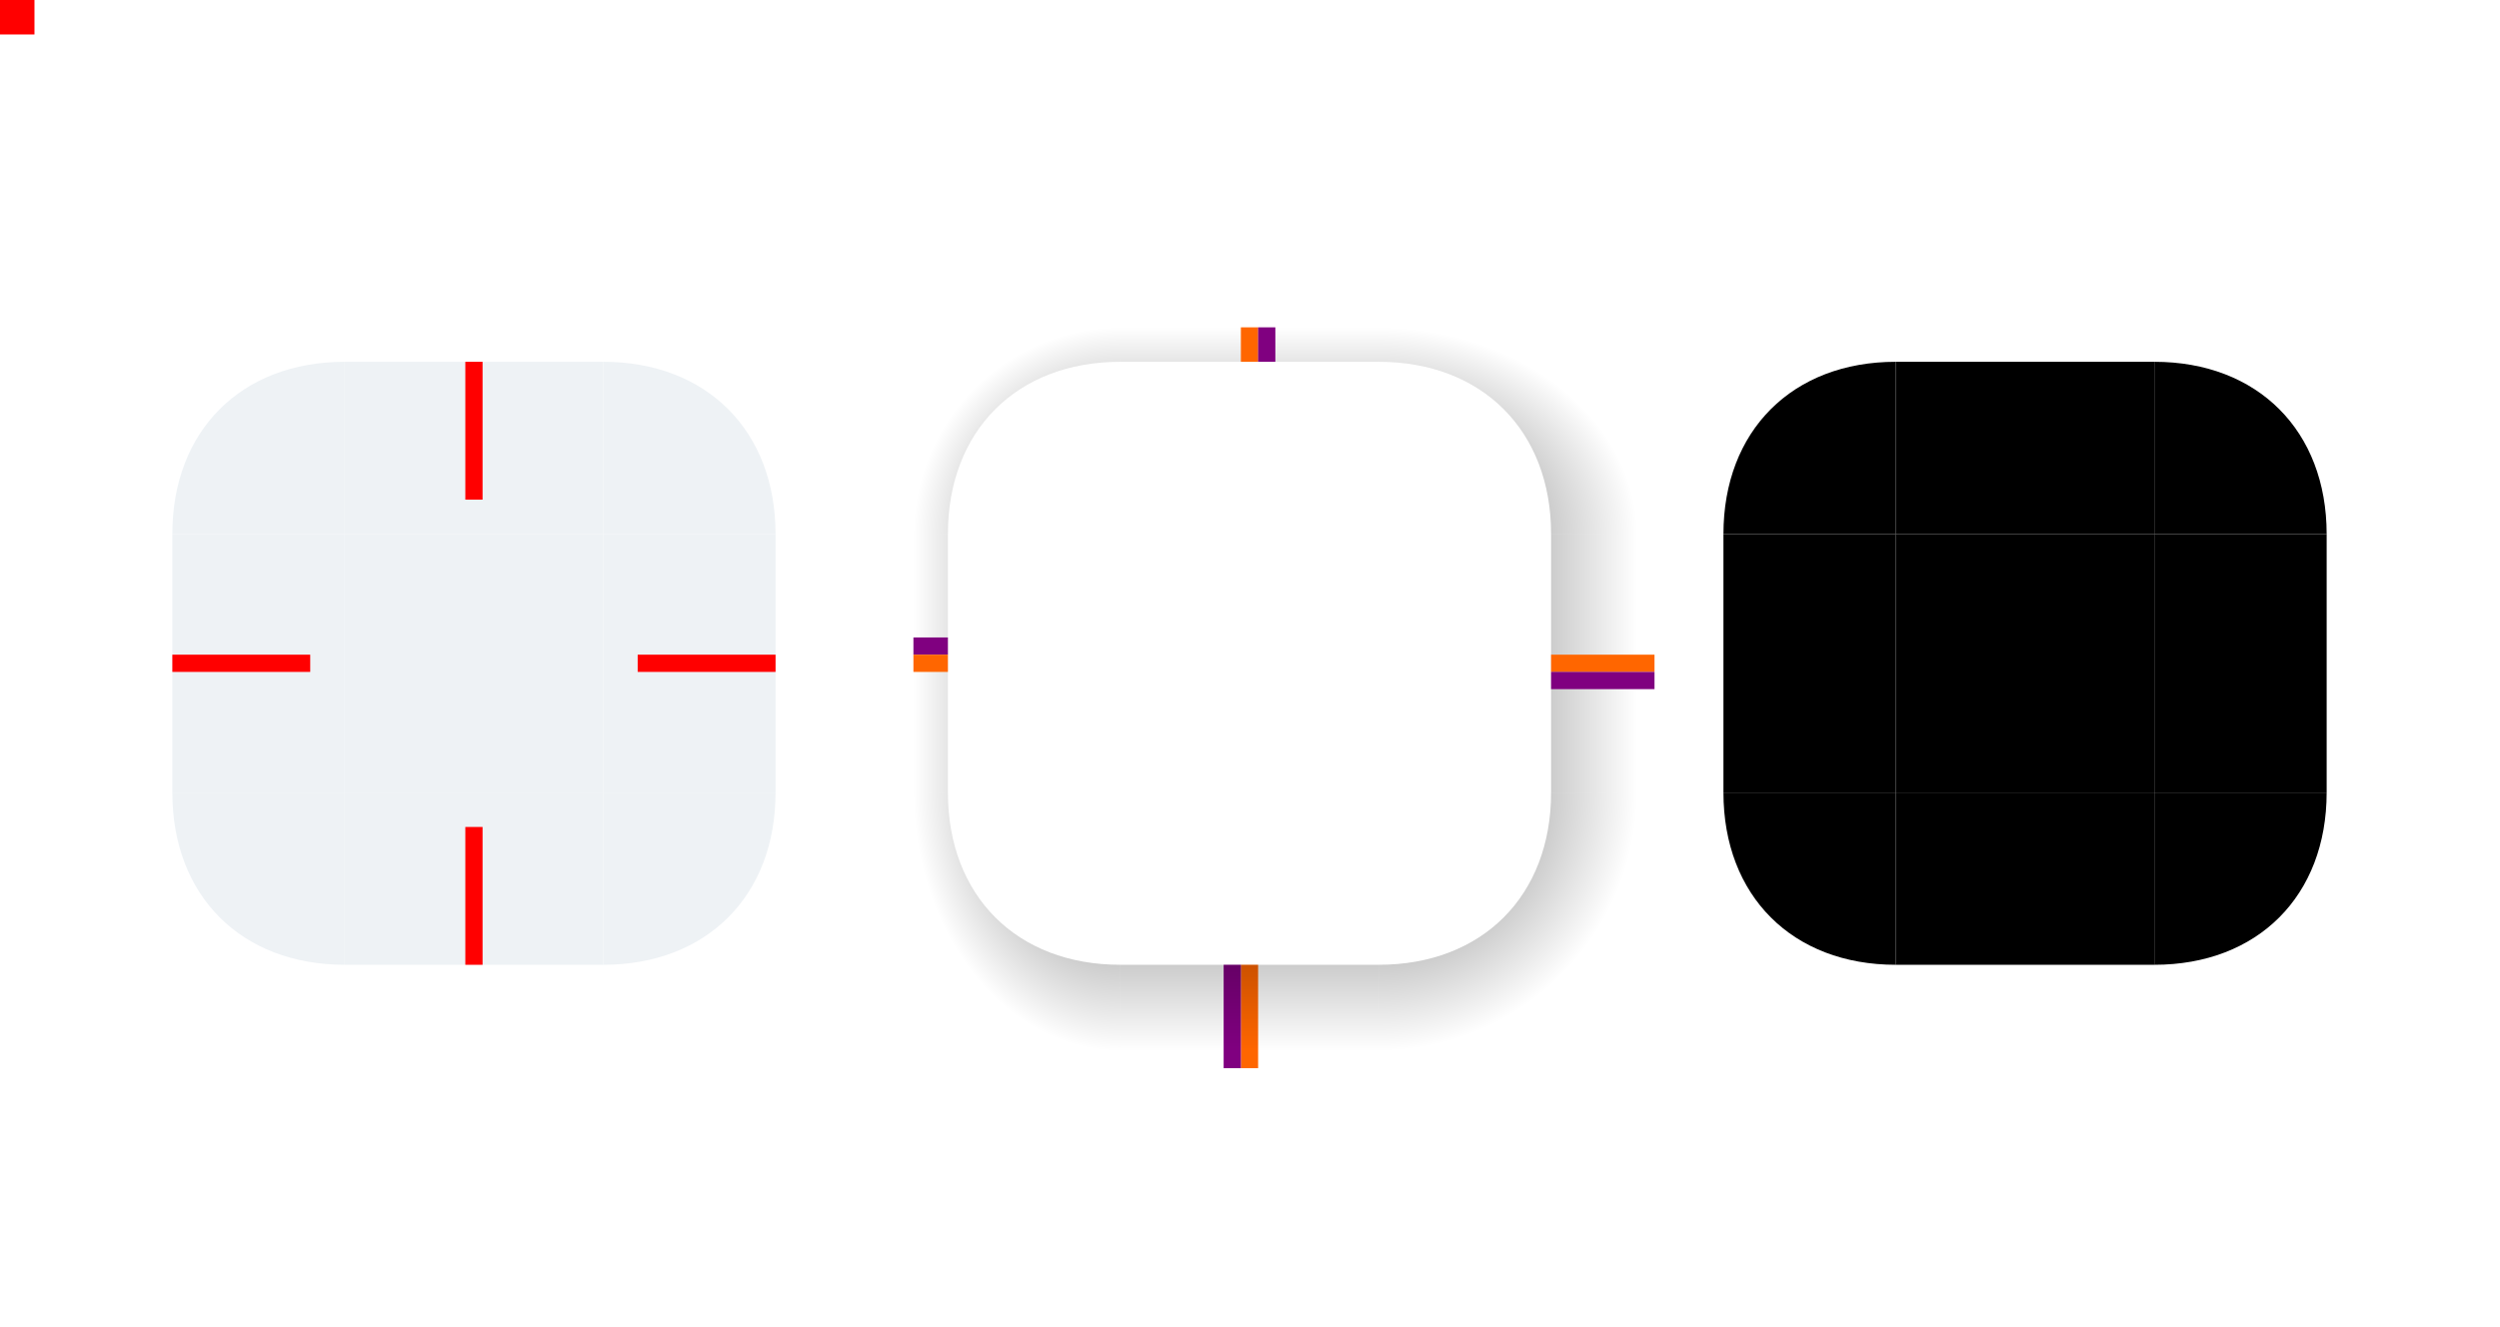
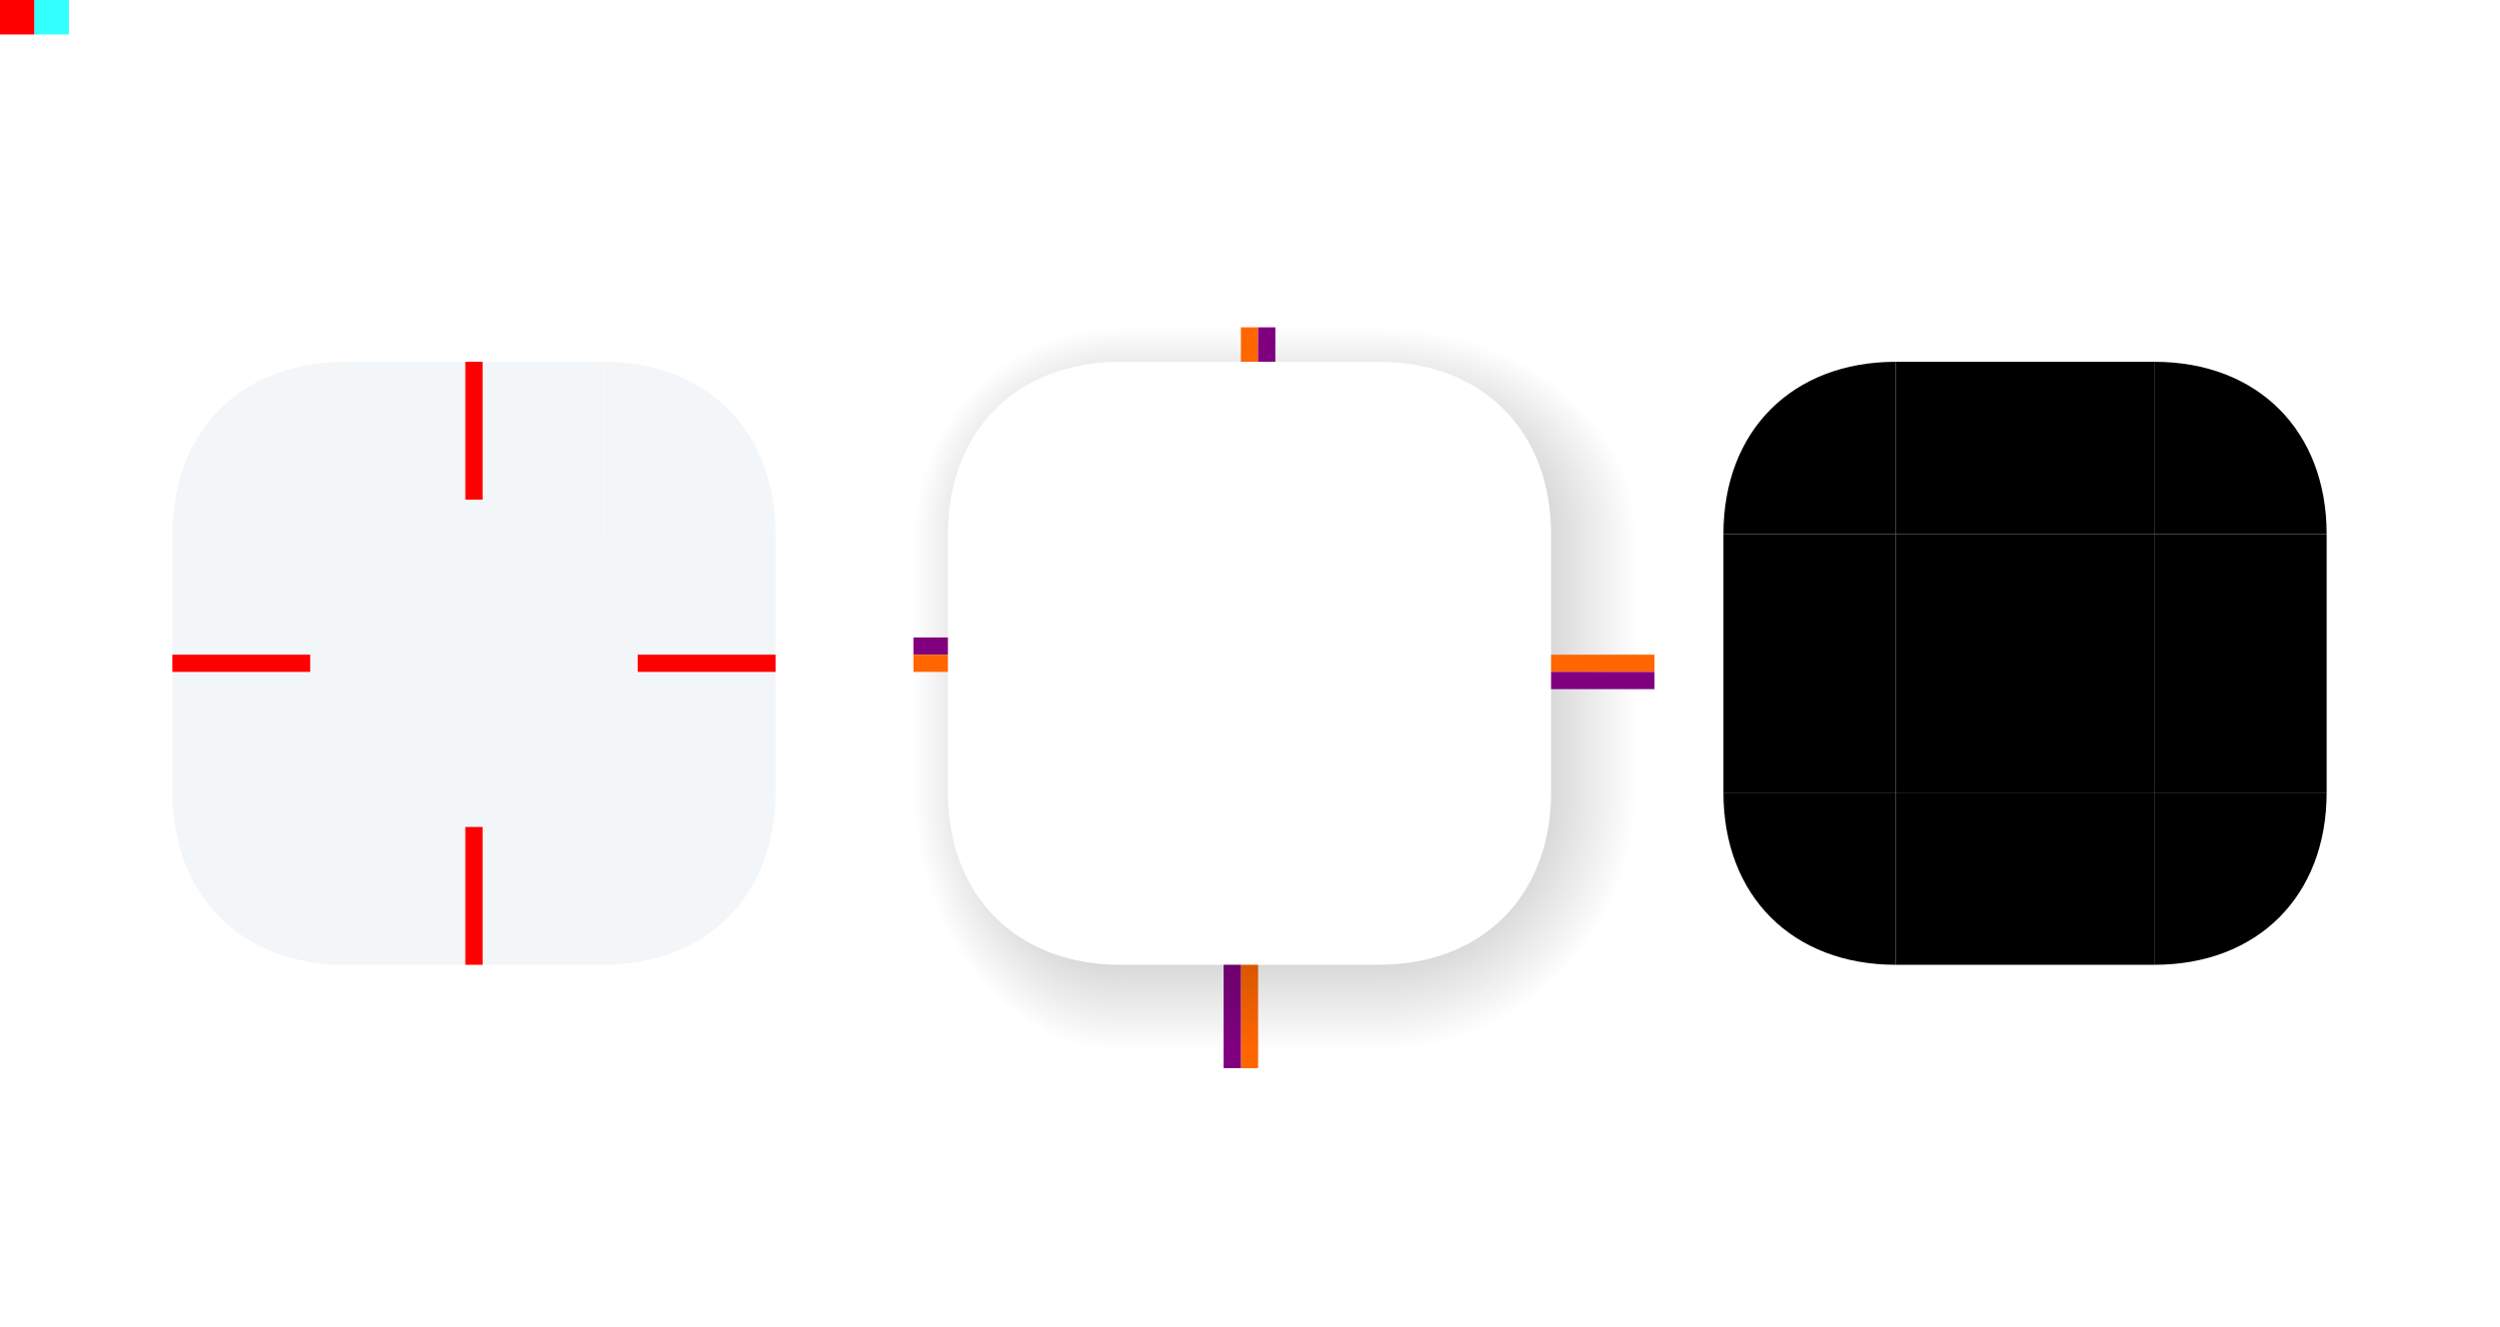
- <svg xmlns="http://www.w3.org/2000/svg" xmlns:ns1="http://www.openswatchbook.org/uri/2009/osb" xmlns:xlink="http://www.w3.org/1999/xlink" width="145" height="77" viewBox="0 0 145 77" version="1.1" id="svg8">
+ <svg xmlns="http://www.w3.org/2000/svg" xmlns:xlink="http://www.w3.org/1999/xlink" width="145" height="77" viewBox="0 0 145 77" version="1.1" id="svg8">
  <defs id="defs2">
+     <linearGradient id="linearGradient2957">
+       <stop style="stop-color:#000000;stop-opacity:0" offset="0" id="stop2953" />
+       <stop style="stop-color:#000000;stop-opacity:0.15" offset="1" id="stop2955" />
+     </linearGradient>
    <linearGradient id="linearGradient938">
      <stop style="stop-color:#000000;stop-opacity:1;" offset="0" id="stop932" />
-       <stop style="stop-color:#000000;stop-opacity:0.2" offset="0.667" id="stop934" />
+       <stop style="stop-color:#000000;stop-opacity:0.15" offset="0.667" id="stop934" />
      <stop style="stop-color:#000000;stop-opacity:0;" offset="1" id="stop936" />
    </linearGradient>
    <linearGradient id="gradient-topright">
      <stop style="stop-color:#000000;stop-opacity:1;" offset="0" id="stop1086" />
-       <stop style="stop-color:#000000;stop-opacity:0.2" offset="0.667" id="stop1088" />
+       <stop style="stop-color:#000000;stop-opacity:0.15" offset="0.667" id="stop1088" />
      <stop style="stop-color:#000000;stop-opacity:0;" offset="1" id="stop1090" />
    </linearGradient>
    <linearGradient id="gradient-topleft">
      <stop style="stop-color:#000000;stop-opacity:1;" offset="0" id="stop1066" />
-       <stop style="stop-color:#000000;stop-opacity:0.2" offset="0.667" id="stop1074" />
+       <stop style="stop-color:#000000;stop-opacity:0.15" offset="0.667" id="stop1074" />
      <stop style="stop-color:#000000;stop-opacity:0;" offset="1" id="stop1068" />
    </linearGradient>
    <linearGradient id="gradient-bottom">
      <stop style="stop-color:#000000;stop-opacity:0" offset="0" id="stop1181" />
-       <stop style="stop-color:#000000;stop-opacity:0.2" offset="1" id="stop1183" />
+       <stop style="stop-color:#000000;stop-opacity:0.15" offset="1" id="stop1183" />
    </linearGradient>
    <linearGradient id="gradient-bottomright">
      <stop style="stop-color:#000000;stop-opacity:1" offset="0" id="stop1173" />
-       <stop style="stop-color:#000000;stop-opacity:0.2" offset="0.667" id="stop1175" />
+       <stop style="stop-color:#000000;stop-opacity:0.15" offset="0.667" id="stop1175" />
      <stop style="stop-color:#000000;stop-opacity:0" offset="1" id="stop1177" />
    </linearGradient>
    <linearGradient id="gradient-top">
      <stop style="stop-color:#000000;stop-opacity:0" offset="0" id="stop1167" />
-       <stop style="stop-color:#000000;stop-opacity:0.2" offset="1" id="stop1169" />
+       <stop style="stop-color:#000000;stop-opacity:0.15" offset="1" id="stop1169" />
    </linearGradient>
    <linearGradient id="gradient-right">
      <stop style="stop-color:#000000;stop-opacity:0" offset="0" id="stop1147" />
-       <stop style="stop-color:#000000;stop-opacity:0.2" offset="1" id="stop1149" />
+       <stop style="stop-color:#000000;stop-opacity:0.15" offset="1" id="stop1149" />
    </linearGradient>
-     <linearGradient id="linearGradient3139" ns1:paint="solid">
+     <linearGradient id="linearGradient3139">
      <stop style="stop-color:#ff0000;stop-opacity:1;" offset="0" id="stop3137" />
    </linearGradient>
    <radialGradient xlink:href="#gradient-bottomright" id="radialGradient1141" gradientUnits="userSpaceOnUse" gradientTransform="matrix(7.8392945e-7,1.874999,-1.875,1.2740123e-6,418.7498,-155)" cx="160" cy="130" fx="160" fy="130" r="8" />
-     <linearGradient xlink:href="#gradient-right" id="linearGradient1153" x1="144" y1="137" x2="156" y2="137" gradientUnits="userSpaceOnUse" gradientTransform="matrix(0.3333338,0,0,1,99.99989,0)" />
+     <linearGradient xlink:href="#linearGradient2957" id="linearGradient1153" x1="144" y1="137" x2="156" y2="137" gradientUnits="userSpaceOnUse" gradientTransform="matrix(0.3333338,0,0,1,99.99989,0)" />
    <linearGradient xlink:href="#gradient-top" id="linearGradient1157" gradientUnits="userSpaceOnUse" x1="144" y1="137" x2="156" y2="137" gradientTransform="matrix(0,0.3333332,-1,0,304.9999,70.00003)" />
    <linearGradient xlink:href="#gradient-right" id="linearGradient1161" gradientUnits="userSpaceOnUse" gradientTransform="rotate(180,167.5,137.5)" x1="145" y1="137" x2="150" y2="137" />
    <linearGradient xlink:href="#gradient-bottom" id="linearGradient1165" gradientUnits="userSpaceOnUse" gradientTransform="rotate(-90,167.5,137.5)" x1="145" y1="137" x2="150" y2="137" />
    <radialGradient xlink:href="#gradient-topright" id="radialGradient1039" cx="80" cy="33" fx="80" fy="33" r="8" gradientTransform="matrix(1.875,0,0,1.5,-69.99993,-18.49999)" gradientUnits="userSpaceOnUse" />
    <radialGradient xlink:href="#gradient-topleft" id="radialGradient1047" gradientUnits="userSpaceOnUse" gradientTransform="matrix(1.875007,7.4409663e-7,-5.553568e-7,1.5,-70.00045,-18.50005)" cx="80" cy="33" fx="80" fy="33" r="8" />
    <radialGradient xlink:href="#linearGradient938" id="radialGradient1072" cx="65" cy="31" fx="65" fy="31" r="6" gradientUnits="userSpaceOnUse" gradientTransform="matrix(2.4181961e-7,-2,2,1.0626178e-6,2.999948,160.9999)" />
  </defs>
  <g id="layer1" transform="translate(-95,-98.99999)">
    <g id="shadow-topleft" transform="matrix(2.399999,0,0,2.4,-152,-182)" style="opacity:1">
      <path id="path1053" style="opacity:1;fill:url(#radialGradient1072);fill-opacity:1;stroke:none;stroke-width:2.4px;stroke-linecap:butt;stroke-linejoin:miter;stroke-opacity:1" d="M 65 19 C 57.8 19 53 23.8 53 31 L 55 31 C 55 25 59 21 65 21 L 65 19 z " transform="matrix(0.4166668,0,0,0.4166667,102.9167,117.0833)" />
    </g>
    <g id="shadow-topright" transform="matrix(3.199999,0,0,2.4,-289,-182)" style="opacity:1;fill:#ff5555">
      <path id="path1018" style="opacity:1;fill:url(#radialGradient1039);fill-opacity:1;stroke:none;stroke-width:2.771px;stroke-linecap:butt;stroke-linejoin:miter;stroke-opacity:1" d="M 80 19 L 80 21 C 86 21 90 25 90 31 L 96 31 C 96 23.8 89.6 19 80 19 z " transform="matrix(0.3125001,0,0,0.4166666,120,117.0833)" />
    </g>
    <path style="fill:url(#linearGradient1161);fill-opacity:1.0;stroke:none;stroke-width:1px;stroke-linecap:butt;stroke-linejoin:miter;stroke-opacity:1" d="m 191,145 h -6 v -15 h 6 z" id="shadow-right" />
-     <rect style="fill:#eef2f5;fill-opacity:0.997;fill-rule:nonzero;stroke-width:0.333" id="center" width="15" height="15" x="115" y="130" />
-     <g id="topright" transform="matrix(2,0,0,2,-160,-130)" style="opacity:1">
-       <path style="opacity:1;fill:#eef2f5;fill-opacity:0.997;stroke:none;stroke-width:1px;stroke-linecap:butt;stroke-linejoin:miter;stroke-opacity:1" d="m 145,130 h 5 c 0,-3 -2,-5 -5,-5 z" id="path863-6-7" />
+     <rect style="fill:#eef2f5;fill-opacity:0.7;fill-rule:nonzero;stroke-width:0.333" id="center" width="15" height="15" x="115" y="130" class="ColorScheme-Background" />
+     <g id="topright" transform="matrix(2,0,0,2,-160,-130)" style="opacity:1;fill:#eef2f5;fill-opacity:0.7">
+       <path style="opacity:1;fill:#eef2f5;fill-opacity:0.7;stroke:none;stroke-width:1px;stroke-linecap:butt;stroke-linejoin:miter;stroke-opacity:1" d="m 145,130 h 5 c 0,-3 -2,-5 -5,-5 z" id="path863-6-7" class="ColorScheme-Background" />
    </g>
-     <g id="topleft" transform="matrix(2,0,0,2,-145,-130)" style="opacity:1">
-       <path style="opacity:1;fill:#eef2f5;fill-opacity:0.997;stroke:none;stroke-width:1px;stroke-linecap:butt;stroke-linejoin:miter;stroke-opacity:1" d="m 130,130 v -5 c -3,0 -5,2 -5,5 z" id="path863" />
+     <g id="topleft" transform="matrix(2,0,0,2,-145,-130)" style="opacity:1;fill:#eef2f5;fill-opacity:0.7">
+       <path style="opacity:1;fill:#eef2f5;fill-opacity:0.7;stroke:none;stroke-width:1px;stroke-linecap:butt;stroke-linejoin:miter;stroke-opacity:1" d="m 130,130 v -5 c -3,0 -5,2 -5,5 z" id="path863" class="ColorScheme-Background" />
    </g>
-     <g id="bottomleft" transform="matrix(2,0,0,2,-145,-145)">
-       <path style="fill:#eef2f5;fill-opacity:0.997;stroke:none;stroke-width:1px;stroke-linecap:butt;stroke-linejoin:miter;stroke-opacity:1" d="m 130,145 h -5 c 0,3 2,5 5,5 z" id="path863-3" />
-       <g id="g1009" />
+     <g id="bottomleft" transform="matrix(2,0,0,2,-145,-145)" style="fill:#eef2f5;fill-opacity:0.7">
+       <path style="fill:#eef2f5;fill-opacity:0.7;stroke:none;stroke-width:1px;stroke-linecap:butt;stroke-linejoin:miter;stroke-opacity:1" d="m 130,145 h -5 c 0,3 2,5 5,5 z" id="path863-3" class="ColorScheme-Background" />
+       <g id="g1009" style="fill:#eef2f5;fill-opacity:0.7" />
    </g>
-     <g id="bottomright" transform="matrix(2,0,0,2,-196,-164)">
-       <path style="fill:#eef2f5;fill-opacity:0.997;stroke:none;stroke-width:1px;stroke-linecap:butt;stroke-linejoin:miter;stroke-opacity:1" d="m 163,154.5 v 5 c 3,0 5,-2 5,-5 z" id="path863-6" />
+     <g id="bottomright" transform="matrix(2,0,0,2,-196,-164)" style="fill:#eef2f5;fill-opacity:0.7">
+       <path style="fill:#eef2f5;fill-opacity:0.7;stroke:none;stroke-width:1px;stroke-linecap:butt;stroke-linejoin:miter;stroke-opacity:1" d="m 163,154.5 v 5 c 3,0 5,-2 5,-5 z" id="path863-6" class="ColorScheme-Background" />
    </g>
-     <g id="top" transform="matrix(0.6643353,0,0,2,33.63639,-130)" style="opacity:1">
-       <g id="g997">
-         <g id="g1003">
-           <rect style="opacity:1;fill:#eef2f5;fill-opacity:0.997" id="rect847" width="22.579" height="5" x="122.474" y="125" />
+     <g id="top" transform="matrix(0.6643353,0,0,2,33.63639,-130)" style="opacity:1;fill:#eef2f5;fill-opacity:0.7">
+       <g id="g997" style="fill:#eef2f5;fill-opacity:0.7">
+         <g id="g1003" style="fill:#eef2f5;fill-opacity:0.7">
+           <rect style="opacity:1;fill:#eef2f5;fill-opacity:0.7" id="rect847" width="22.579" height="5" x="122.474" y="125" class="ColorScheme-Background" />
        </g>
      </g>
    </g>
    <rect style="fill:#ff0000;fill-opacity:1;stroke:none;stroke-width:1.265" id="hint-top-margin" width="1" height="8" x="122" y="120" />
-     <g id="right" transform="matrix(2,0,0,1,-160,-2.1e-5)" style="fill-opacity:1">
-       <rect style="fill:#eef2f5;fill-opacity:0.997" id="rect851" width="5" height="15" x="145" y="130" />
+     <g id="right" transform="matrix(2,0,0,1,-160,-2.1e-5)" style="fill-opacity:0.7;fill:#eef2f5">
+       <rect style="fill:#eef2f5;fill-opacity:0.7" id="rect851" width="5" height="15" x="145" y="130" class="ColorScheme-Background" />
    </g>
    <rect style="fill:#ff0000;fill-opacity:1;stroke:none;stroke-width:1.265" id="hint-right-margin" width="8" height="1" x="132" y="137" />
-     <g id="bottom" transform="matrix(0.9999999,0,0,2,-15.00002,-145)">
-       <rect style="fill:#eef2f5;fill-opacity:0.997" id="rect833" width="15" height="5" x="130" y="145" />
+     <g id="bottom" transform="matrix(0.9999999,0,0,2,-15.00002,-145)" style="fill:#eef2f5;fill-opacity:0.7">
+       <rect style="fill:#eef2f5;fill-opacity:0.7" id="rect833" width="15" height="5" x="130" y="145" class="ColorScheme-Background" />
    </g>
    <rect style="fill:#ff0000;fill-opacity:1;stroke:none;stroke-width:1.265" id="hint-bottom-margin" width="1" height="8" x="122" y="147" />
-     <g id="left" transform="matrix(2,0,0,1,-145,-1.8e-5)" style="fill-opacity:1">
-       <g id="g1006" style="fill-opacity:1">
-         <rect style="fill:#eef2f5;fill-opacity:0.997" id="rect837" width="5" height="15" x="125" y="130" />
+     <g id="left" transform="matrix(2,0,0,1,-145,-1.8e-5)" style="fill-opacity:0.7;fill:#eef2f5">
+       <g id="g1006" style="fill-opacity:0.7;fill:#eef2f5">
+         <rect style="fill:#eef2f5;fill-opacity:0.7" id="rect837" width="5" height="15" x="125" y="130" class="ColorScheme-Background" />
      </g>
    </g>
    <rect style="fill:#ff0000;fill-opacity:1;stroke:none;stroke-width:1.265" id="hint-left-margin" width="8" height="1" x="105" y="137" />
    <rect style="opacity:1;fill:#ff6600;fill-opacity:1;stroke:none;stroke-width:1.095;stroke-opacity:1" id="shadow-hint-bottom-margin" width="1" height="6" x="167" y="155" />
    <rect style="opacity:1;fill:#ff6600;fill-opacity:1;stroke:none;stroke-width:1.095;stroke-opacity:1" id="shadow-hint-right-margin" width="6" height="1" x="185" y="137" />
    <rect style="fill:#000000;fill-opacity:1;fill-rule:nonzero;stroke:none;stroke-width:0.333" id="mask-center" width="15" height="15" x="205" y="130" />
-     <g id="mask-left" transform="matrix(2,0,0,1,-55.00004,-2e-5)" style="fill:#000000;stroke:none">
+     <g id="mask-left" transform="matrix(2,0,0,1,-55.00005,-9e-6)" style="fill:#000000;stroke:none">
      <g id="g1006-7" style="fill:#000000;stroke:none">
        <rect style="fill:#000000;fill-opacity:1;stroke:none" id="rect837-6" width="5" height="15" x="125" y="130" />
      </g>
    </g>
    <g id="mask-bottom" transform="matrix(0.9999995,0,0,2,75.00003,-145)" style="fill:#000000;stroke:none">
      <rect style="fill:#000000;fill-opacity:1;stroke:none" id="rect833-9" width="15" height="5" x="130" y="145" />
    </g>
    <g id="mask-top" transform="matrix(1,0,0,2,74.99995,-130)" style="fill:#000000;stroke:none">
      <g id="g997-4" style="fill:#000000;stroke:none">
        <g id="g1003-5" style="fill:#000000;stroke:none">
          <rect style="fill:#000000;fill-opacity:1;stroke:none" id="rect847-2" width="15" height="5" x="130" y="125" />
        </g>
      </g>
    </g>
    <g id="mask-right" transform="matrix(2,0,0,1,-70.00004,-2e-5)" style="fill:#000000;stroke:none">
      <rect style="fill:#000000;fill-opacity:1;stroke:none" id="rect851-7" width="5" height="15" x="145" y="130" />
    </g>
    <g id="mask-topright" transform="matrix(2,0,0,2,-70.00004,-130)" style="fill:#000000;stroke:none">
      <path style="fill:#000000;fill-opacity:1;stroke:none;stroke-width:1px;stroke-linecap:butt;stroke-linejoin:miter;stroke-opacity:1" d="m 145,130 h 5 c 0,-3 -2,-5 -5,-5 z" id="path863-6-7-3" />
    </g>
    <g id="mask-topleft" transform="matrix(2,0,0,2,-55.00004,-130)" style="fill:#000000;stroke:none">
      <path style="fill:#000000;fill-opacity:1;stroke:none;stroke-width:1px;stroke-linecap:butt;stroke-linejoin:miter;stroke-opacity:1" d="m 130,130 v -5 c -3,0 -5,2 -5,5 z" id="path863-8" />
    </g>
    <g id="mask-bottomleft" transform="matrix(2,0,0,2,-55.00004,-145)" style="fill:#000000;stroke:none">
      <path style="fill:#000000;fill-opacity:1;stroke:none;stroke-width:1px;stroke-linecap:butt;stroke-linejoin:miter;stroke-opacity:1" d="m 130,145 h -5 c 0,3 2,5 5,5 z" id="path863-3-8" />
      <g id="g1009-4" style="fill:#000000;stroke:none" />
    </g>
    <g id="mask-bottomright" transform="matrix(2,0,0,2,-70.00004,-145)" style="fill:#000000;stroke:none">
      <path style="fill:#000000;fill-opacity:1;stroke:none;stroke-width:1px;stroke-linecap:butt;stroke-linejoin:miter;stroke-opacity:1" d="m 145,145 v 5 c 3,0 5,-2 5,-5 z" id="path863-6-4" />
    </g>
    <rect style="opacity:1;fill:#ff0000;fill-opacity:0.997" id="hint-stretch-borders" width="2" height="2" x="95" y="99" />
    <rect style="fill:#800080;fill-opacity:1;stroke:none;stroke-width:1.095;stroke-opacity:1" id="shadow-hint-right-inset" width="6" height="1" x="-191" y="-139" transform="scale(-1)" />
    <rect style="display:inline;fill:#800080;fill-opacity:1;stroke:none;stroke-width:1.095;stroke-opacity:1" id="shadow-hint-bottom-inset" width="6" height="1" x="-161" y="166" transform="rotate(-90)" />
    <path style="fill:url(#radialGradient1141);fill-opacity:1;stroke:none;stroke-width:1px;stroke-linecap:butt;stroke-linejoin:miter;stroke-opacity:1" d="m 185,145 h 6 v 16 h -16 v -6 c 6,0 10,-4 10,-10 z" id="shadow-bottomright" />
    <path style="fill:url(#linearGradient1153);fill-opacity:1;stroke:none;stroke-width:0.577px;stroke-linecap:butt;stroke-linejoin:miter;stroke-opacity:1" d="m 148,130 h 2 v 15 h -2 z" id="shadow-left" />
    <path style="fill:url(#linearGradient1157);fill-opacity:1;stroke:none;stroke-width:0.577px;stroke-linecap:butt;stroke-linejoin:miter;stroke-opacity:1" d="m 175,118 v 2 h -15 v -2 z" id="shadow-top" />
    <path style="fill:url(#linearGradient1165);fill-opacity:1;stroke:none;stroke-width:1px;stroke-linecap:butt;stroke-linejoin:miter;stroke-opacity:1" d="m 160,161 v -6 h 15 v 6 z" id="shadow-bottom" />
    <g id="g937" transform="matrix(2,0,0,2,-115.0001,-130)" style="opacity:1;fill:#ff0000" />
    <rect style="fill:#800080;fill-opacity:1;stroke:none;stroke-width:0.632;stroke-opacity:1" id="shadow-hint-left-inset" width="2" height="1" x="148" y="136" />
    <rect style="opacity:1;fill:#ff6600;fill-opacity:1;stroke:none;stroke-width:0.632;stroke-opacity:1" id="shadow-hint-left-margin" width="2" height="1" x="148" y="137" />
    <rect style="opacity:1;fill:#ff6600;fill-opacity:1;stroke:none;stroke-width:0.632;stroke-opacity:1" id="shadow-hint-top-margin" width="1" height="2" x="167" y="118" />
    <rect style="display:inline;fill:#800080;fill-opacity:1;stroke:none;stroke-width:0.632;stroke-opacity:1" id="shadow-hint-top-inset" width="2" height="1" x="118" y="-169" transform="rotate(90)" />
    <g id="g981" transform="matrix(2,0,0,2,-115.0001,-130)" style="opacity:1" />
    <g id="g1016" transform="matrix(2,0,0,2,-115.0001,-130)" style="opacity:1" />
    <g id="shadow-bottomleft" transform="matrix(0,3.199999,2.4,0,-152.0001,-319)" style="opacity:1;fill:#ff5555">
      <path id="path1043" style="opacity:1;fill:url(#radialGradient1047);fill-opacity:1;stroke:none;stroke-width:2.771px;stroke-linecap:butt;stroke-linejoin:miter;stroke-opacity:1" d="m 80,19 v 2 c 6,0 10,4 10,10 h 6 C 96,23.8 89.6,19 80,19 Z" transform="matrix(0.3125001,0,0,0.4166666,120,117.0833)" />
    </g>
    <g id="g1051" transform="matrix(2,0,0,2,-100.0001,-130)" style="opacity:1" />
+     <rect style="fill:#00ffff;fill-opacity:0.8;stroke-width:0.5;stroke-linecap:round;stroke-linejoin:round;paint-order:markers stroke fill" id="AAA-hint-apply-color-scheme" width="2" height="2" x="97" y="99" />
  </g>
</svg>
